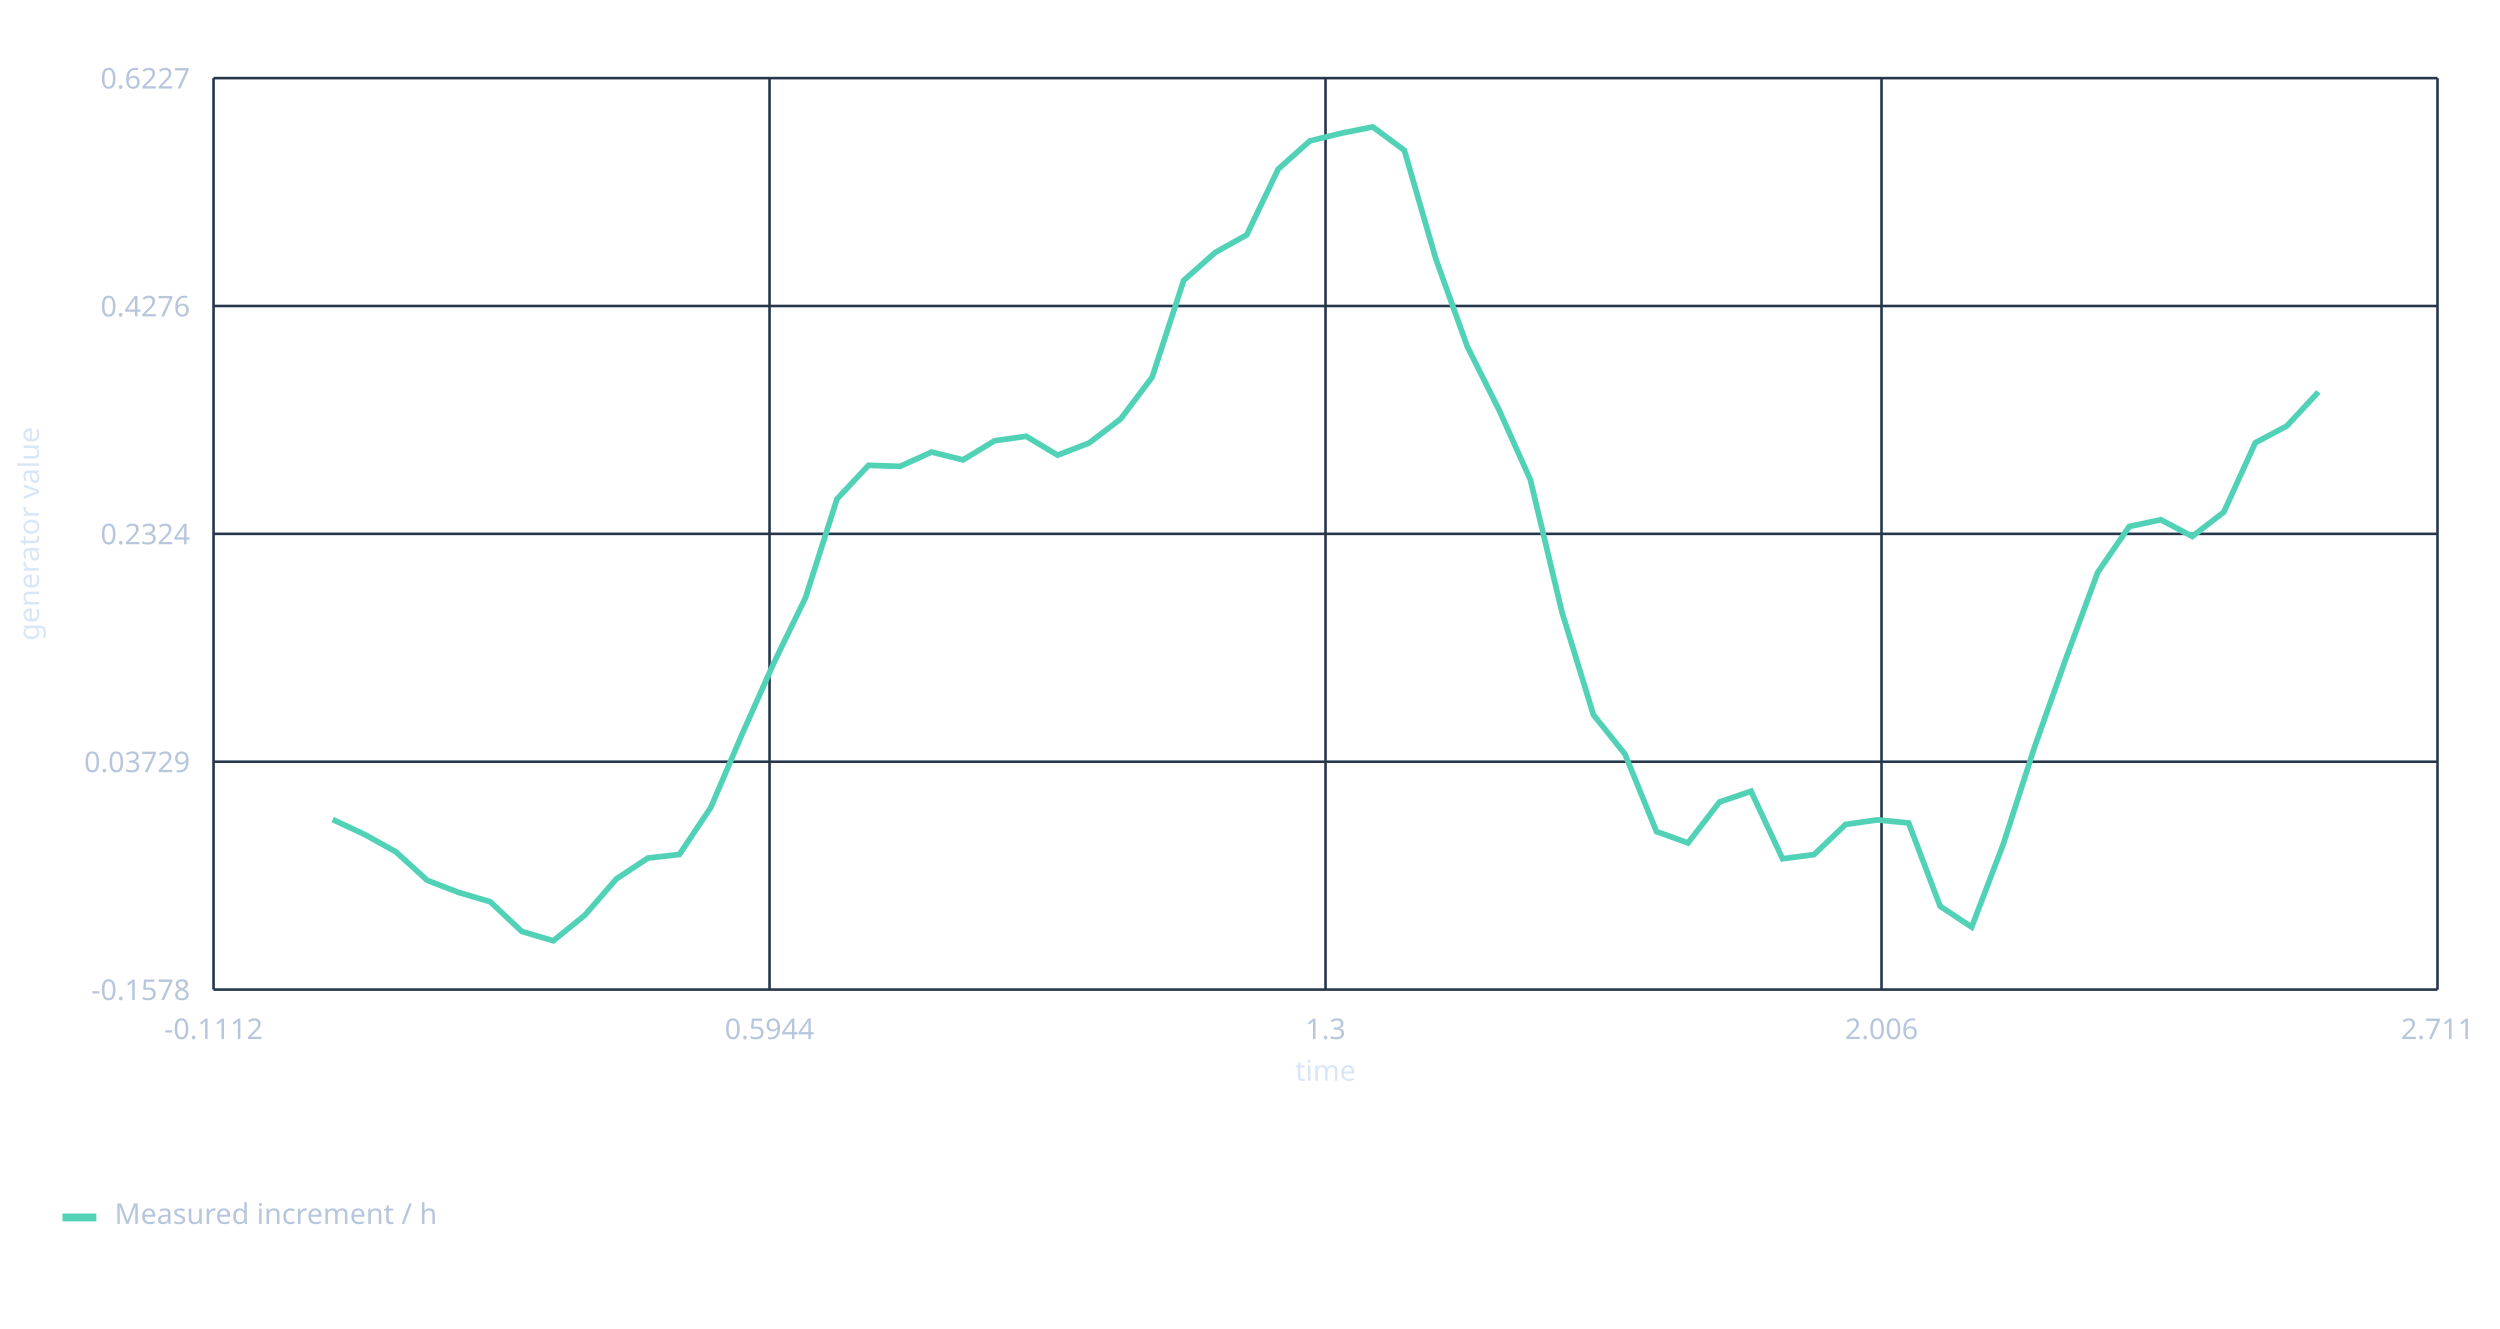
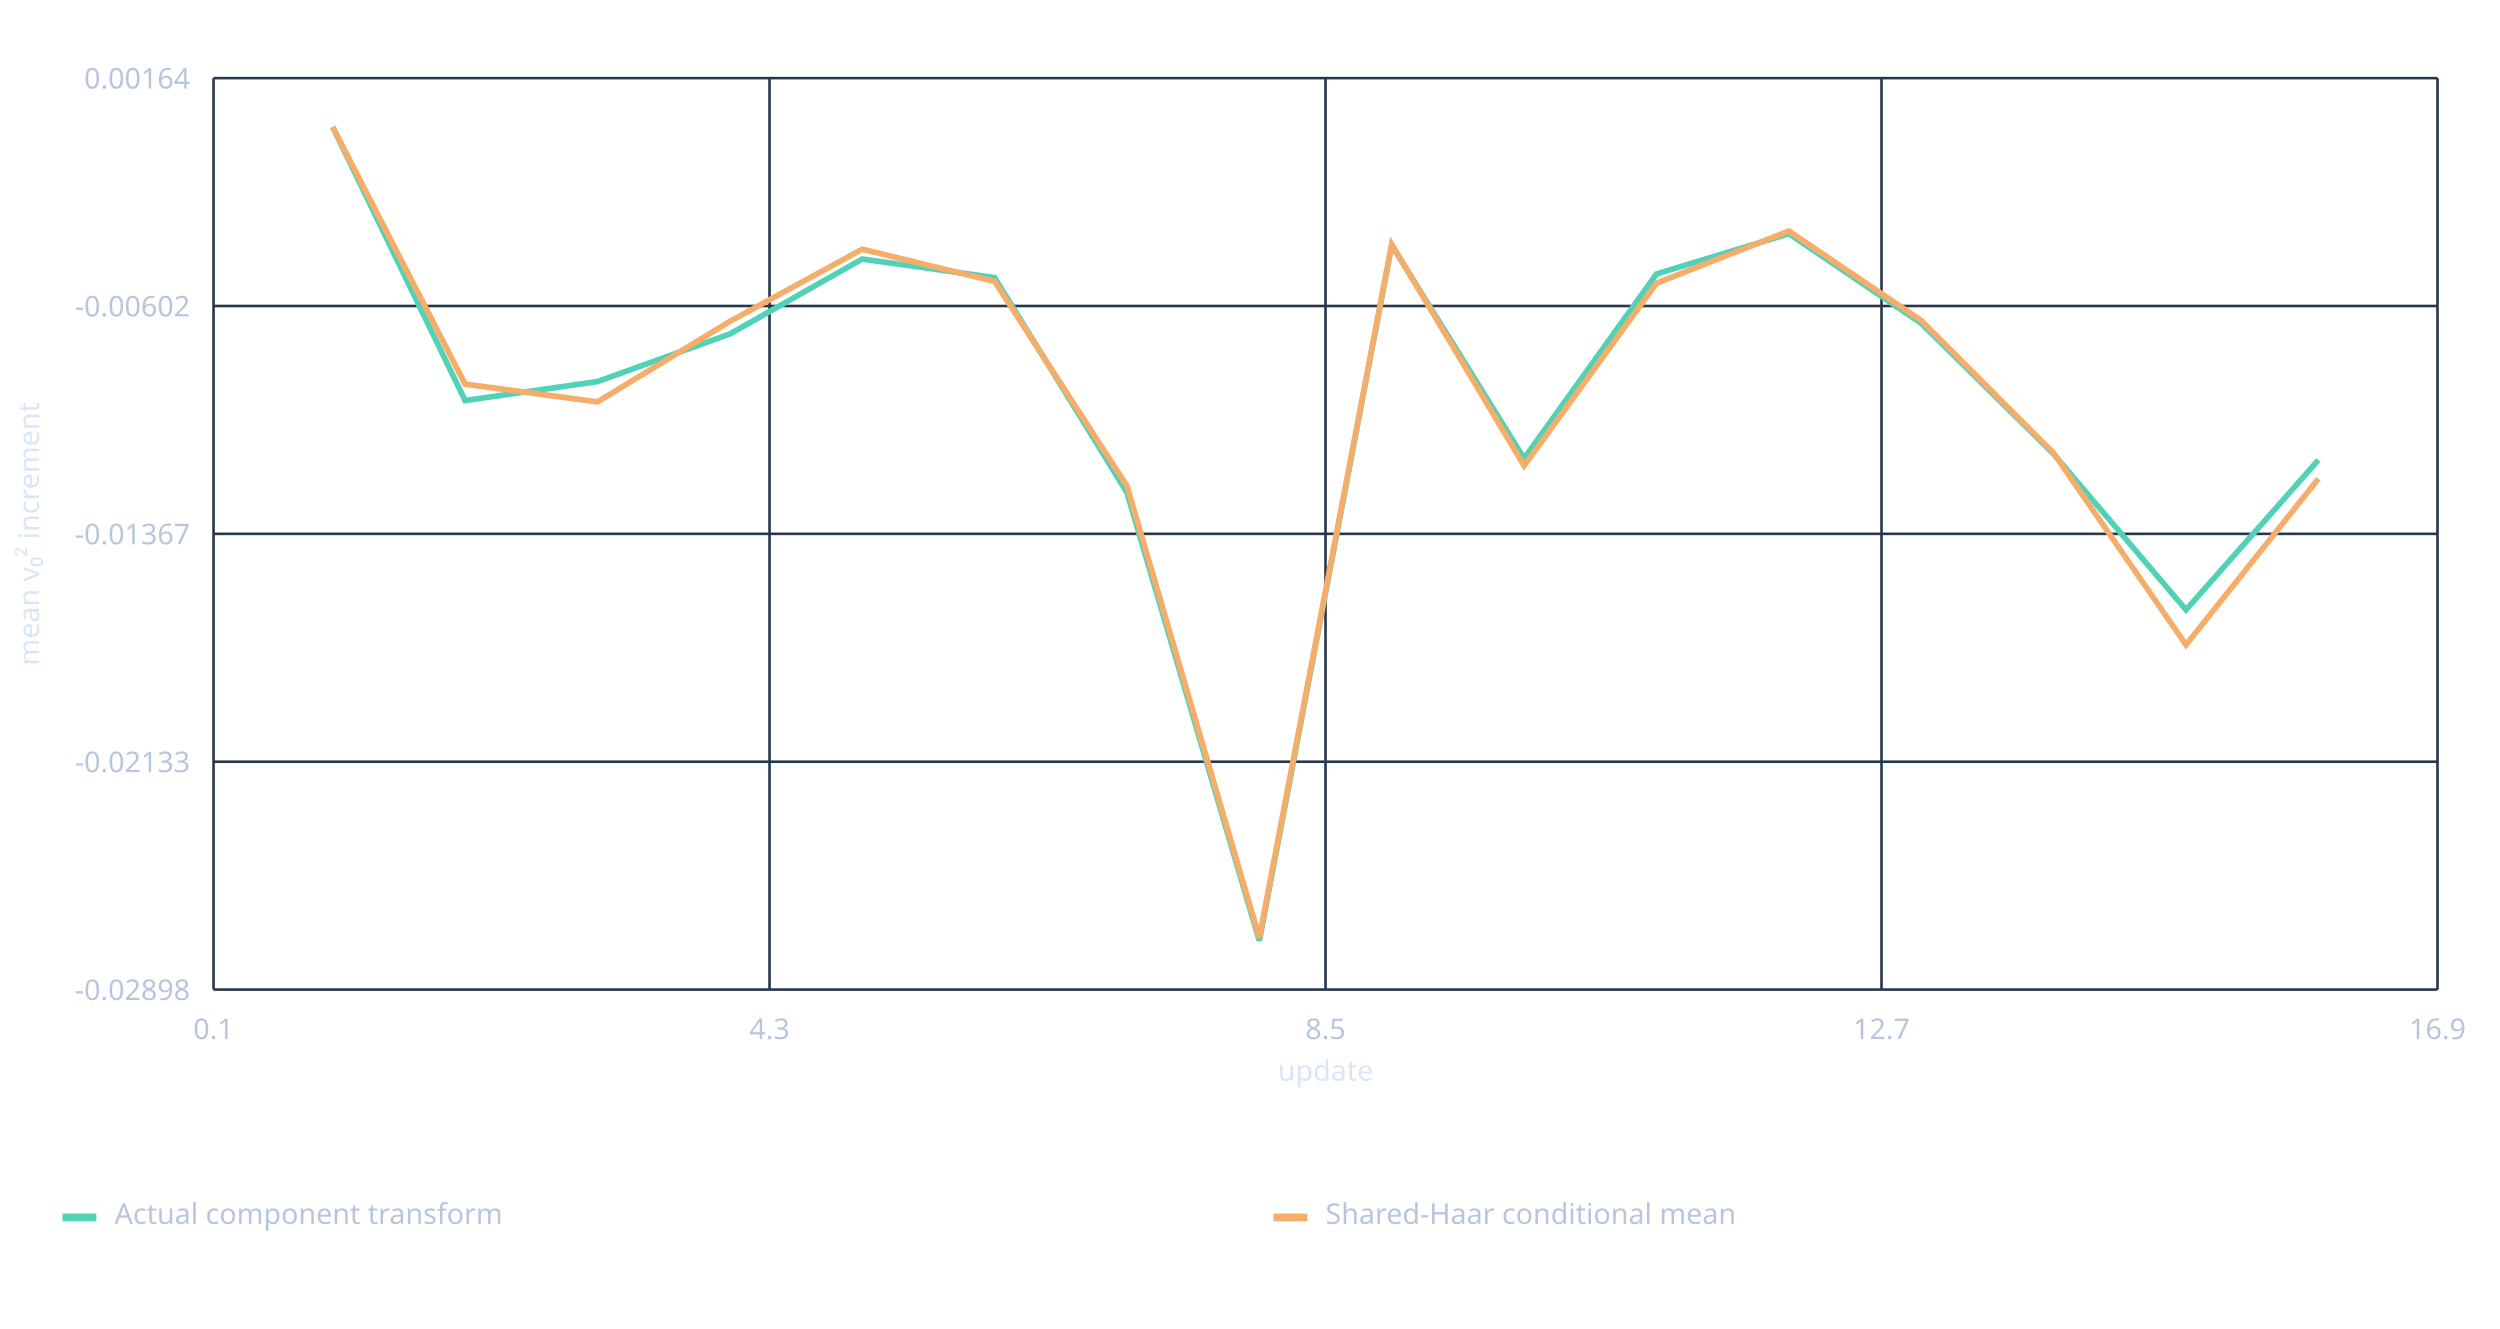
- <svg xmlns="http://www.w3.org/2000/svg" viewBox="0 0 960 510" role="img" aria-label="Finite-step generator acting on x squared" style="width:100%;height:auto;background:#101b2c">
+ <svg xmlns="http://www.w3.org/2000/svg" viewBox="0 0 960 510" role="img" aria-label="Component rotation: conditional stress increment" style="width:100%;height:auto;background:#101b2c">
  <g font-family="system-ui,sans-serif" font-size="11" fill="#b7c6dc">
    <path d="M82 30V380 M82 380H936" stroke="#26364b" fill="none" />
-     <text x="82" y="399" text-anchor="middle">-0.1112</text>
-     <text x="73" y="384" text-anchor="end">-0.1578</text>
+     <text x="82" y="399" text-anchor="middle">0.1</text>
+     <text x="73" y="384" text-anchor="end">-0.02898</text>
    <path d="M295.5 30V380 M82 292.5H936" stroke="#26364b" fill="none" />
-     <text x="295.5" y="399" text-anchor="middle">0.5944</text>
-     <text x="73" y="296.5" text-anchor="end">0.03729</text>
+     <text x="295.5" y="399" text-anchor="middle">4.3</text>
+     <text x="73" y="296.5" text-anchor="end">-0.02133</text>
    <path d="M509 30V380 M82 205H936" stroke="#26364b" fill="none" />
-     <text x="509" y="399" text-anchor="middle">1.3</text>
-     <text x="73" y="209" text-anchor="end">0.2324</text>
+     <text x="509" y="399" text-anchor="middle">8.5</text>
+     <text x="73" y="209" text-anchor="end">-0.01367</text>
    <path d="M722.5 30V380 M82 117.5H936" stroke="#26364b" fill="none" />
-     <text x="722.5" y="399" text-anchor="middle">2.006</text>
-     <text x="73" y="121.5" text-anchor="end">0.4276</text>
+     <text x="722.5" y="399" text-anchor="middle">12.7</text>
+     <text x="73" y="121.5" text-anchor="end">-0.00602</text>
    <path d="M936 30V380 M82 30H936" stroke="#26364b" fill="none" />
-     <text x="936" y="399" text-anchor="middle">2.711</text>
-     <text x="73" y="34" text-anchor="end">0.6227</text>
+     <text x="936" y="399" text-anchor="middle">16.9</text>
+     <text x="73" y="34" text-anchor="end">0.00164</text>
    <svg x="82" y="30" width="854" height="350" viewBox="82 30 854 350" overflow="hidden">
-       <path d="M127.750 314.698L139.853 320.356L151.956 327.059L164.060 338.069L176.163 342.721L188.266 346.283L200.369 357.683L212.472 361.250L224.575 351.421L236.679 337.510L248.782 329.493L260.885 328.109L272.988 309.990L285.091 281.618L297.194 254.480L309.298 229.535L321.401 191.616L333.504 178.680L345.607 179.086L357.710 173.590L369.813 176.588L381.917 169.248L394.020 167.529L406.123 174.778L418.226 170.106L430.329 160.862L442.433 144.796L454.536 107.666L466.639 96.955L478.742 90.191L490.845 64.916L502.948 54.128L515.052 51.150L527.155 48.750L539.258 57.702L551.361 99.432L563.464 133.125L575.567 157.262L587.671 184.249L599.774 234.971L611.877 274.500L623.980 289.563L636.083 319.312L648.187 323.694L660.290 307.956L672.393 303.835L684.496 329.751L696.599 328.156L708.702 316.589L720.806 314.836L732.909 316.025L745.012 347.986L757.115 355.998L769.218 324.262L781.321 286.689L793.425 252.596L805.528 219.768L817.631 202.174L829.734 199.580L841.837 205.975L853.940 196.629L866.044 170.008L878.147 163.575L890.250 150.527" stroke="#51d2b7" stroke-width="2.2" fill="none" />
+       <path d="M127.750 48.750L178.583 153.799L229.417 146.525L280.250 128.250L331.083 99.473L381.917 106.602L432.750 189.140L483.583 361.250L534.417 94.167L585.250 176.048L636.083 105.198L686.917 89.747L737.750 124.157L788.583 174.351L839.417 234.178L890.250 176.653" stroke="#51d2b7" stroke-width="2.2" fill="none" />
+       <path d="M127.750 48.750L178.583 147.505L229.417 154.332L280.250 123.423L331.083 95.687L381.917 108.074L432.750 186.586L483.583 360.075L534.417 93.834L585.250 178.830L636.083 108.757L686.917 88.698L737.750 123.096L788.583 174.007L839.417 247.628L890.250 183.842" stroke="#f5ad69" stroke-width="2.2" fill="none" />
    </svg>
-     <text x="509" y="415" text-anchor="middle" fill="#d9e6f7">time</text>
-     <text transform="translate(15 205) rotate(-90)" text-anchor="middle" fill="#d9e6f7">generator value</text>
+     <text x="509" y="415" text-anchor="middle" fill="#d9e6f7">update</text>
+     <text transform="translate(15 205) rotate(-90)" text-anchor="middle" fill="#d9e6f7">mean v₀² increment</text>
  </g>
  <g transform="translate(24 470)">
    <rect width="13" height="3" y="-4" fill="#51d2b7" />
    <text fill="#b7c6dc" font-family="system-ui,sans-serif" font-size="11">
-       <tspan x="20" dy="0">Measured increment / h</tspan>
+       <tspan x="20" dy="0">Actual component transform</tspan>
+     </text>
+   </g>
+   <g transform="translate(489 470)">
+     <rect width="13" height="3" y="-4" fill="#f5ad69" />
+     <text fill="#b7c6dc" font-family="system-ui,sans-serif" font-size="11">
+       <tspan x="20" dy="0">Shared-Haar conditional mean</tspan>
    </text>
  </g>
</svg>
